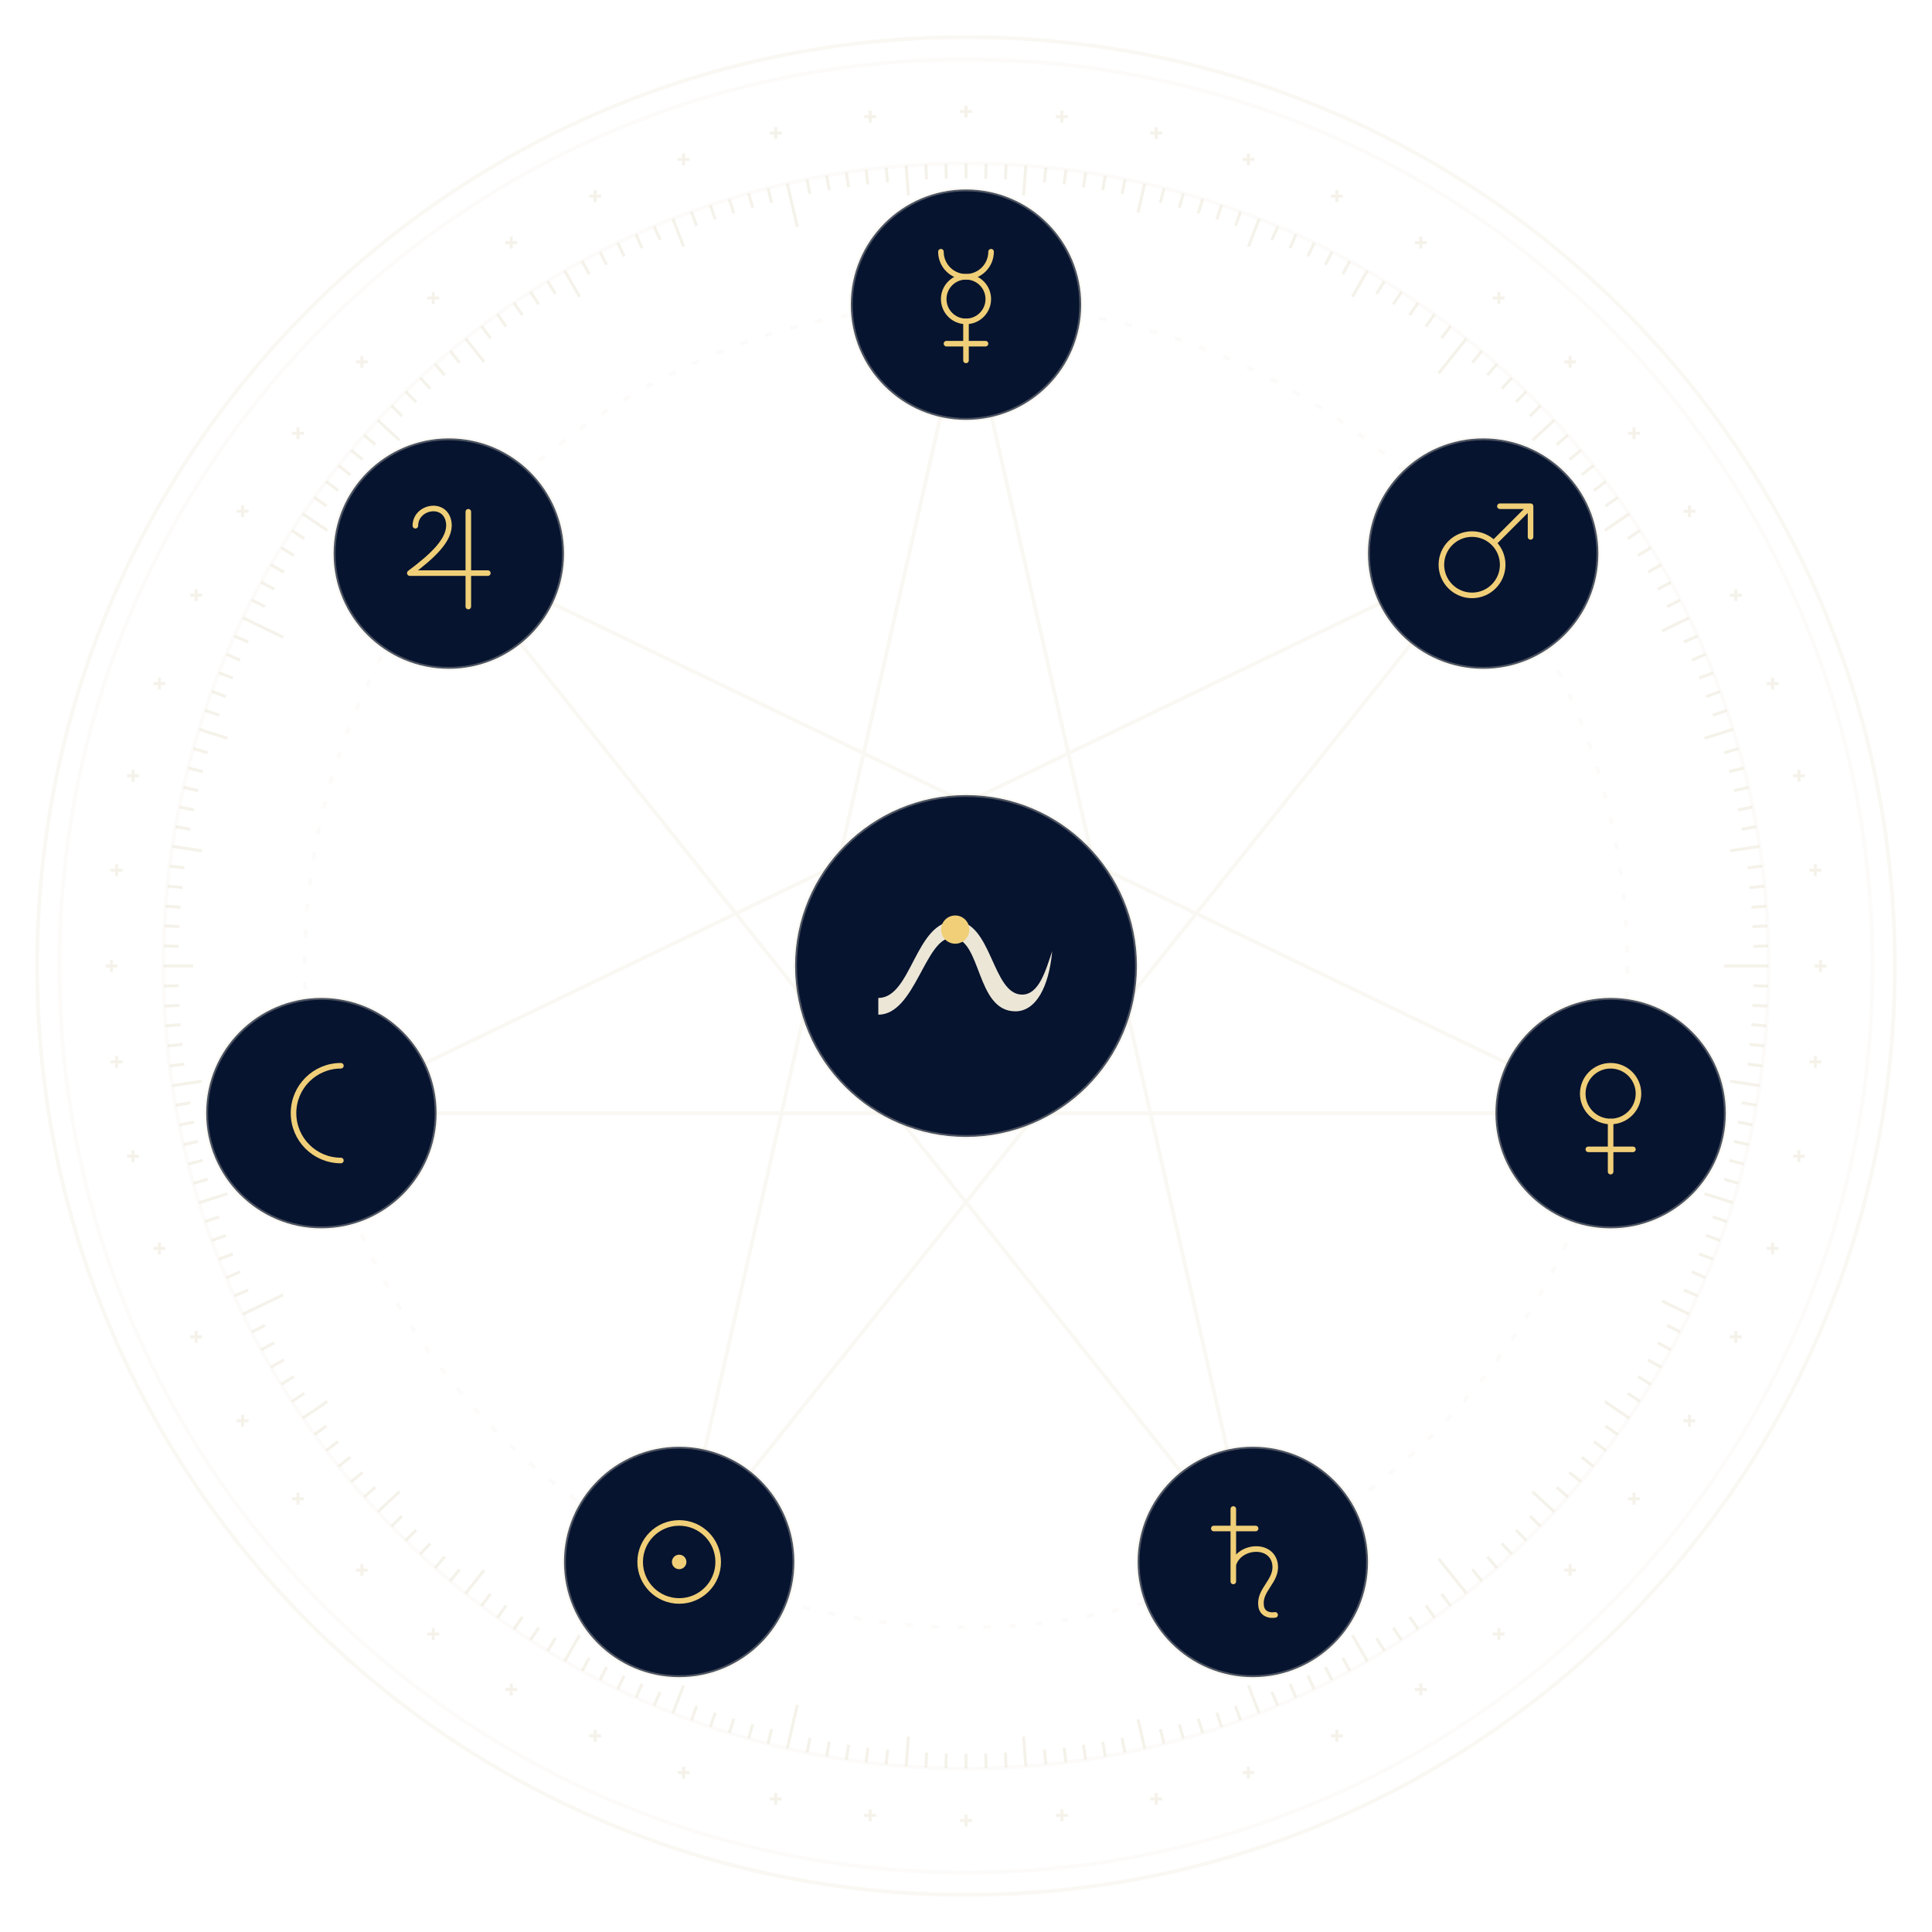
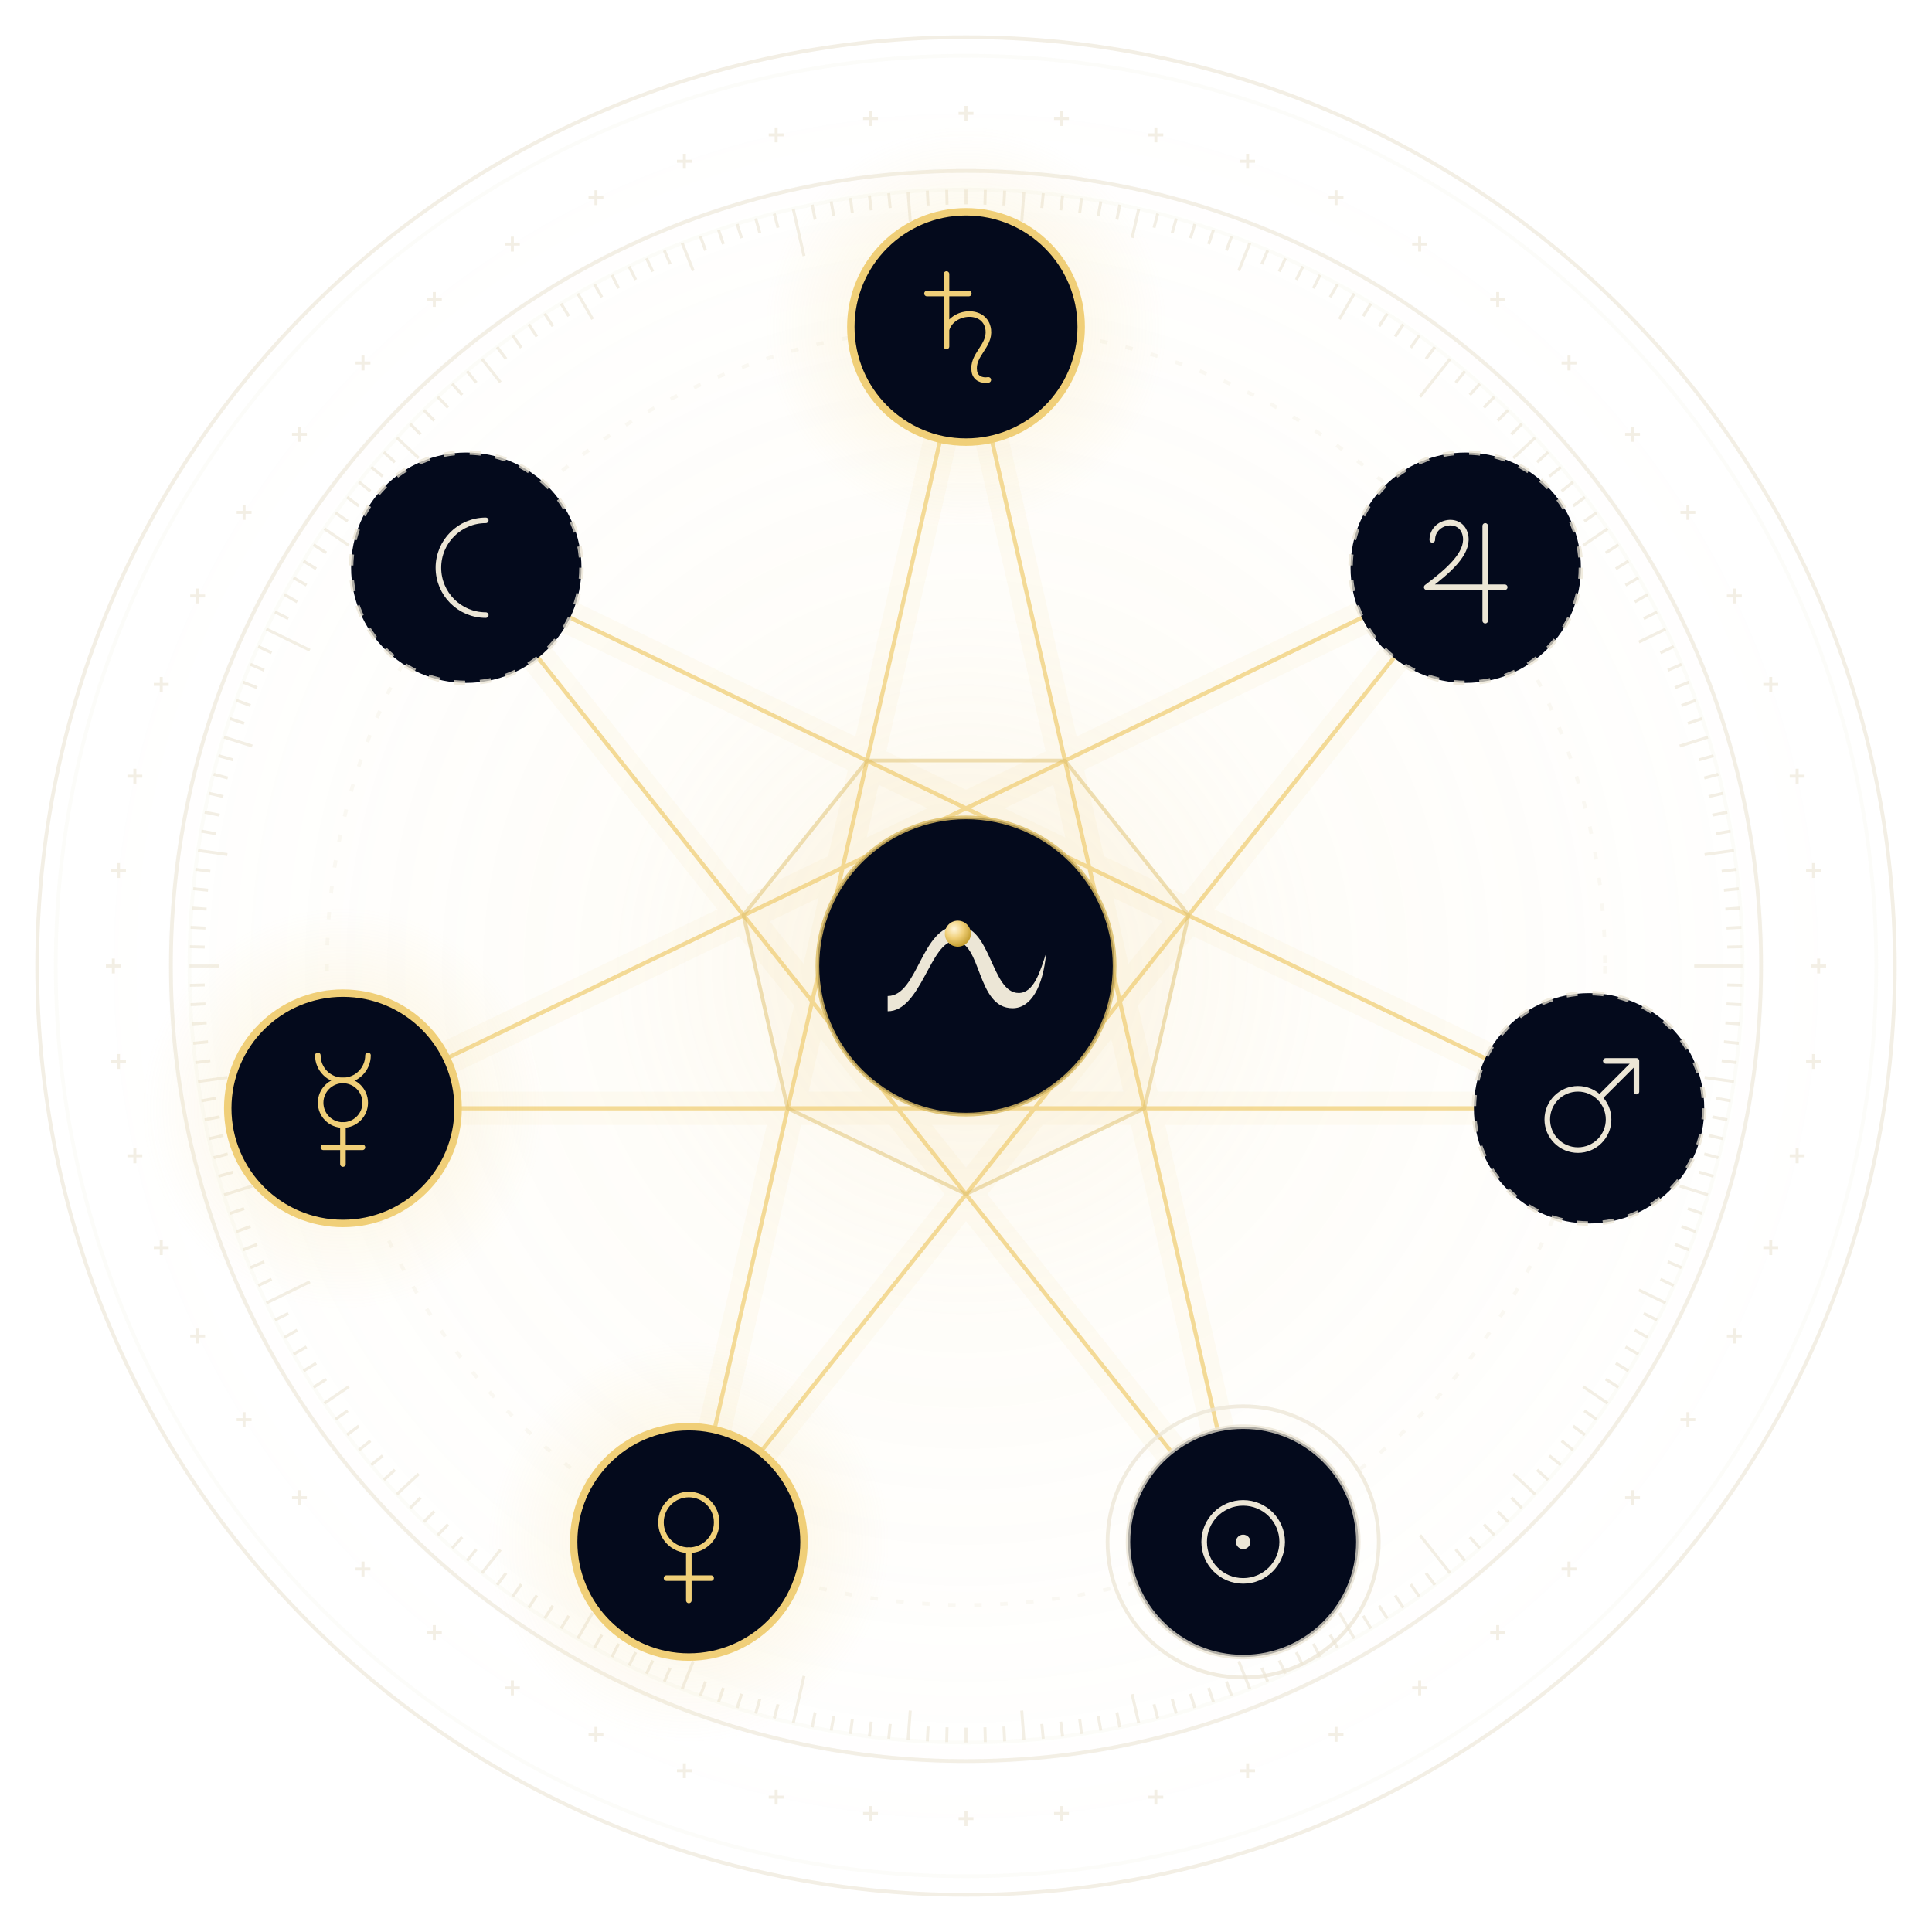
<svg xmlns="http://www.w3.org/2000/svg" viewBox="0 0 520 520" fill="none">
-   <circle cx="260" cy="260" r="250" stroke="rgba(236,230,214,.30)" />
-   <circle cx="260" cy="260" r="244" stroke="rgba(236,230,214,.15)" />
-   <circle cx="260" cy="260" r="216" stroke="rgba(236,230,214,.15)" />
-   <path d="M476.0 260.0L464.0 260.0M475.9 265.4L471.9 265.3M475.7 270.8L471.7 270.6M475.4 276.1L471.4 275.8M474.9 281.5L470.9 281.1M474.3 286.9L470.4 286.4M473.6 292.2L465.7 291.0M472.7 297.5L468.8 296.8M471.7 302.8L467.8 302.0M470.6 308.1L466.7 307.2M469.3 313.3L465.4 312.3M467.9 318.5L464.1 317.4M466.4 323.7L458.8 321.3M464.8 328.8L461.0 327.5M463.0 333.9L459.2 332.5M461.1 338.9L457.3 337.5M459.0 343.9L455.4 342.3M456.9 348.8L453.2 347.2M454.6 353.7L447.4 350.2M452.2 358.5L448.7 356.7M449.7 363.3L446.2 361.4M447.1 368.0L443.6 366.0M444.3 372.6L440.9 370.5M441.4 377.2L438.1 375.0M438.5 381.7L431.9 377.2M435.4 386.1L432.1 383.8M432.2 390.4L429.0 388.0M428.9 394.7L425.7 392.2M425.5 398.8L422.4 396.3M422.0 402.9L419.0 400.3M418.3 406.9L412.5 401.5M414.6 410.8L411.8 408.0M410.8 414.6L408.0 411.8M406.9 418.3L404.2 415.4M402.9 422.0L400.3 419.0M398.8 425.5L396.3 422.4M394.7 428.9L387.2 419.5M390.4 432.2L388.0 429.0M386.1 435.4L383.8 432.1M381.7 438.5L379.4 435.2M377.2 441.4L375.0 438.1M372.6 444.3L370.5 440.9M368.0 447.1L364.0 440.1M363.3 449.7L361.4 446.2M358.5 452.2L356.7 448.7M353.7 454.6L352.0 451.0M348.8 456.9L347.2 453.2M343.9 459.0L342.3 455.4M338.9 461.1L336.0 453.6M333.9 463.0L332.5 459.2M328.8 464.8L327.5 461.0M323.7 466.4L322.5 462.6M318.5 467.9L317.4 464.1M313.3 469.3L312.3 465.4M308.1 470.6L306.3 462.8M302.8 471.7L302.0 467.8M297.5 472.7L296.8 468.8M292.2 473.6L291.6 469.6M286.9 474.3L286.4 470.4M281.5 474.9L281.1 470.9M276.1 475.4L275.5 467.4M270.8 475.7L270.6 471.7M265.4 475.9L265.3 471.9M260.0 476.0L260.0 472.0M254.6 475.9L254.7 471.9M249.2 475.7L249.4 471.7M243.9 475.4L244.5 467.4M238.5 474.9L238.9 470.9M233.1 474.3L233.6 470.4M227.8 473.6L228.4 469.6M222.5 472.7L223.2 468.8M217.2 471.7L218.0 467.8M211.9 470.6L214.6 458.9M206.7 469.3L207.7 465.4M201.5 467.9L202.6 464.1M196.3 466.4L197.5 462.6M191.2 464.8L192.5 461.0M186.1 463.0L187.5 459.2M181.1 461.1L184.0 453.6M176.1 459.0L177.7 455.4M171.2 456.9L172.8 453.2M166.3 454.6L168.0 451.0M161.5 452.2L163.3 448.7M156.7 449.7L158.6 446.2M152.0 447.1L156.0 440.1M147.4 444.3L149.5 440.9M142.8 441.4L145.0 438.1M138.3 438.5L140.6 435.2M133.9 435.4L136.2 432.1M129.6 432.2L132.0 429.0M125.3 428.9L130.3 422.6M121.2 425.5L123.7 422.4M117.1 422.0L119.7 419.0M113.1 418.3L115.8 415.4M109.2 414.6L112.0 411.8M105.4 410.8L108.2 408.0M101.7 406.9L107.5 401.5M98.0 402.9L101.0 400.3M94.5 398.8L97.6 396.3M91.1 394.7L94.3 392.2M87.8 390.4L91.0 388.0M84.6 386.1L87.9 383.8M81.5 381.7L88.1 377.2M78.6 377.2L81.9 375.0M75.7 372.6L79.1 370.5M72.9 368.0L76.4 366.0M70.3 363.3L73.8 361.4M67.8 358.5L71.3 356.7M65.4 353.7L76.2 348.5M63.1 348.8L66.8 347.2M61.0 343.9L64.6 342.3M58.9 338.9L62.7 337.5M57.0 333.9L60.8 332.5M55.2 328.8L59.0 327.5M53.6 323.7L61.2 321.3M52.1 318.5L55.9 317.4M50.7 313.3L54.6 312.3M49.4 308.1L53.3 307.2M48.3 302.8L52.2 302.0M47.3 297.5L51.2 296.8M46.4 292.2L54.3 291.0M45.7 286.9L49.6 286.4M45.1 281.5L49.1 281.1M44.6 276.1L48.6 275.8M44.3 270.8L48.3 270.6M44.1 265.4L48.1 265.3M44.0 260.0L52.0 260.0M44.1 254.6L48.1 254.7M44.3 249.2L48.3 249.4M44.6 243.9L48.6 244.2M45.1 238.5L49.1 238.9M45.7 233.1L49.6 233.6M46.4 227.8L54.3 229.0M47.3 222.5L51.2 223.2M48.3 217.2L52.2 218.0M49.4 211.9L53.3 212.8M50.7 206.7L54.6 207.7M52.1 201.5L55.9 202.6M53.6 196.3L61.2 198.7M55.2 191.2L59.0 192.5M57.0 186.1L60.8 187.5M58.9 181.1L62.7 182.5M61.0 176.1L64.6 177.7M63.1 171.2L66.8 172.8M65.4 166.3L76.2 171.5M67.8 161.5L71.3 163.3M70.3 156.7L73.8 158.6M72.9 152.0L76.4 154.0M75.7 147.4L79.1 149.5M78.6 142.8L81.9 145.0M81.5 138.3L88.1 142.8M84.6 133.9L87.9 136.2M87.8 129.6L91.0 132.0M91.1 125.3L94.3 127.8M94.5 121.2L97.6 123.7M98.0 117.1L101.0 119.7M101.7 113.1L107.5 118.5M105.4 109.2L108.2 112.0M109.2 105.4L112.0 108.2M113.1 101.7L115.8 104.6M117.1 98.0L119.7 101.0M121.2 94.5L123.7 97.6M125.3 91.1L130.3 97.4M129.6 87.8L132.0 91.0M133.9 84.6L136.2 87.9M138.3 81.5L140.6 84.8M142.8 78.6L145.0 81.9M147.4 75.7L149.5 79.1M152.0 72.9L156.0 79.9M156.7 70.3L158.6 73.8M161.5 67.8L163.3 71.3M166.3 65.4L168.0 69.0M171.2 63.1L172.8 66.8M176.1 61.0L177.7 64.6M181.1 58.9L184.0 66.4M186.1 57.0L187.5 60.8M191.2 55.2L192.5 59.0M196.3 53.6L197.5 57.4M201.5 52.1L202.6 55.9M206.7 50.7L207.7 54.6M211.9 49.4L214.6 61.1M217.2 48.3L218.0 52.2M222.5 47.3L223.2 51.2M227.8 46.4L228.4 50.4M233.1 45.7L233.6 49.6M238.5 45.1L238.9 49.1M243.9 44.6L244.5 52.6M249.2 44.3L249.4 48.3M254.6 44.1L254.7 48.1M260.0 44.0L260.0 48.0M265.4 44.1L265.3 48.1M270.8 44.3L270.6 48.3M276.1 44.6L275.5 52.6M281.5 45.1L281.1 49.1M286.9 45.7L286.4 49.6M292.2 46.4L291.6 50.4M297.5 47.3L296.8 51.2M302.8 48.3L302.0 52.2M308.1 49.4L306.3 57.2M313.3 50.7L312.3 54.6M318.5 52.1L317.4 55.9M323.7 53.6L322.5 57.4M328.8 55.2L327.5 59.0M333.9 57.0L332.5 60.8M338.9 58.9L336.0 66.4M343.9 61.0L342.3 64.6M348.8 63.1L347.2 66.8M353.7 65.4L352.0 69.0M358.5 67.8L356.7 71.3M363.3 70.3L361.4 73.8M368.0 72.9L364.0 79.9M372.6 75.7L370.5 79.1M377.2 78.6L375.0 81.9M381.7 81.5L379.4 84.8M386.1 84.6L383.8 87.9M390.4 87.8L388.0 91.0M394.7 91.1L387.2 100.5M398.8 94.5L396.3 97.6M402.9 98.0L400.3 101.0M406.9 101.7L404.2 104.6M410.8 105.4L408.0 108.2M414.6 109.2L411.8 112.0M418.3 113.1L412.5 118.5M422.0 117.1L419.0 119.7M425.5 121.2L422.4 123.7M428.9 125.3L425.7 127.8M432.2 129.6L429.0 132.0M435.4 133.9L432.1 136.2M438.5 138.3L431.9 142.8M441.4 142.8L438.1 145.0M444.3 147.4L440.9 149.5M447.1 152.0L443.6 154.0M449.7 156.7L446.2 158.6M452.2 161.5L448.7 163.3M454.6 166.3L447.4 169.8M456.9 171.2L453.2 172.8M459.0 176.1L455.4 177.7M461.1 181.1L457.3 182.5M463.0 186.1L459.2 187.5M464.8 191.2L461.0 192.5M466.4 196.3L458.8 198.7M467.9 201.5L464.1 202.6M469.3 206.7L465.4 207.7M470.6 211.9L466.7 212.8M471.7 217.2L467.8 218.0M472.7 222.5L468.8 223.2M473.6 227.8L465.7 229.0M474.3 233.1L470.4 233.6M474.9 238.5L470.9 238.9M475.4 243.9L471.4 244.2M475.7 249.2L471.7 249.4M475.9 254.6L471.9 254.7" stroke="rgba(236,230,214,.5)" stroke-width=".8" />
-   <path d="M490.0 258.4v3.2m-1.6-1.6h3.2M488.6 284.2v3.2m-1.6-1.6h3.2M484.2 309.6v3.2m-1.6-1.6h3.2M477.1 334.4v3.2m-1.6-1.6h3.2M467.2 358.2v3.2m-1.6-1.6h3.2M454.7 380.8v3.2m-1.6-1.6h3.2M439.8 401.8v3.2m-1.6-1.6h3.2M422.6 421.0v3.2m-1.6-1.6h3.2M403.4 438.2v3.2m-1.6-1.6h3.2M382.4 453.1v3.2m-1.6-1.6h3.2M359.8 465.6v3.2m-1.6-1.6h3.2M336.0 475.5v3.2m-1.6-1.6h3.2M311.2 482.6v3.2m-1.6-1.6h3.2M285.8 487.0v3.2m-1.6-1.6h3.2M260.0 488.4v3.2m-1.6-1.6h3.2M234.2 487.0v3.2m-1.6-1.6h3.2M208.8 482.6v3.2m-1.6-1.6h3.2M184.0 475.5v3.2m-1.6-1.6h3.2M160.2 465.6v3.2m-1.6-1.6h3.2M137.6 453.1v3.2m-1.6-1.6h3.2M116.6 438.2v3.2m-1.6-1.6h3.2M97.4 421.0v3.2m-1.6-1.6h3.2M80.2 401.8v3.2m-1.6-1.6h3.2M65.3 380.8v3.2m-1.6-1.6h3.2M52.8 358.2v3.2m-1.6-1.6h3.2M42.9 334.4v3.2m-1.6-1.6h3.2M35.8 309.6v3.2m-1.6-1.6h3.2M31.4 284.2v3.2m-1.6-1.6h3.2M30.0 258.4v3.2m-1.6-1.6h3.2M31.4 232.6v3.2m-1.6-1.6h3.2M35.8 207.2v3.2m-1.6-1.6h3.2M42.9 182.4v3.2m-1.6-1.6h3.2M52.8 158.6v3.2m-1.6-1.6h3.2M65.3 136.0v3.2m-1.6-1.6h3.2M80.2 115.0v3.2m-1.6-1.6h3.2M97.4 95.8v3.2m-1.6-1.6h3.2M116.6 78.6v3.2m-1.6-1.6h3.2M137.6 63.7v3.2m-1.6-1.6h3.2M160.2 51.2v3.2m-1.6-1.6h3.2M184.0 41.3v3.2m-1.6-1.6h3.2M208.8 34.2v3.2m-1.6-1.6h3.2M234.2 29.8v3.2m-1.6-1.6h3.2M260.0 28.4v3.2m-1.6-1.6h3.2M285.8 29.8v3.2m-1.6-1.6h3.2M311.2 34.2v3.2m-1.6-1.6h3.2M336.0 41.3v3.2m-1.6-1.6h3.2M359.8 51.2v3.2m-1.6-1.6h3.2M382.4 63.7v3.2m-1.6-1.6h3.2M403.4 78.6v3.2m-1.6-1.6h3.2M422.6 95.8v3.2m-1.6-1.6h3.2M439.8 115.0v3.2m-1.6-1.6h3.2M454.7 136.0v3.2m-1.6-1.6h3.2M467.2 158.6v3.2m-1.6-1.6h3.2M477.1 182.4v3.2m-1.6-1.6h3.2M484.2 207.2v3.2m-1.6-1.6h3.2M488.6 232.6v3.2m-1.6-1.6h3.2" stroke="rgba(236,230,214,.5)" stroke-width=".8" />
-   <path d="M260.0 82.0L337.2 420.4L120.8 149.0L433.5 299.6L86.5 299.6L399.2 149.0L182.8 420.4Z" stroke="rgba(236,230,214,.30)" stroke-linejoin="round" />
-   <circle cx="260" cy="260" r="178" stroke="rgba(236,230,214,.15)" stroke-dasharray="2 5" />
-   <circle cx="260" cy="260" r="46" fill="#07142f" stroke="rgba(236,230,214,.30)" />
-   <path transform="translate(231 229) scale(.9)" d="M6 44c10 0 11-23 23-23 11 0 11 22 20 22 5 0 7-7 9-13-1 11-5 18-11 18-12 0-10-22-19-22-8 0-11 23-22 23z" fill="#ece6d6" />
-   <circle cx="257.1" cy="250.2" r="3.8" fill="#f0cf78" />
-   <circle cx="260.0" cy="82.0" r="31" fill="#07142f" stroke="rgba(236,230,214,.30)" />
-   <g transform="translate(242.0 64.0) scale(.75)" stroke="#f0cf78" stroke-width="2" stroke-linecap="round" stroke-linejoin="round">
+   <defs>
+     <radialGradient id="g">
+       <stop offset="0" stop-color="#f0cf78" stop-opacity=".5" />
+       <stop offset=".4" stop-color="#f0cf78" stop-opacity=".15" />
+       <stop offset="1" stop-color="#f0cf78" stop-opacity="0" />
+     </radialGradient>
+     <radialGradient id="m" cx=".36" cy=".32" r=".8">
+       <stop offset="0" stop-color="#fff6dc" />
+       <stop offset=".45" stop-color="#f0cf78" />
+       <stop offset="1" stop-color="#b68f1b" />
+     </radialGradient>
+   </defs>
+   <circle cx="260" cy="260" r="236" fill="url(#g)" opacity=".3" />
+   <circle cx="260" cy="260" r="250" stroke="rgba(236,230,214,.64)" />
+   <circle cx="260" cy="260" r="245" stroke="rgba(236,230,214,.13)" />
+   <circle cx="260" cy="260" r="214" stroke="rgba(236,230,214,.64)" />
+   <circle cx="260" cy="260" r="209" stroke="rgba(236,230,214,.13)" />
+   <path d="M469.0 260.0L456.0 260.0M468.9 265.2L464.9 265.1M468.7 270.4L464.7 270.2M468.4 275.6L464.4 275.3M468.0 280.8L464.0 280.4M467.4 286.0L463.4 285.5M466.7 291.1L458.8 290.0M465.8 296.3L461.9 295.6M464.9 301.4L460.9 300.6M463.8 306.5L459.9 305.6M462.5 311.6L458.7 310.6M461.2 316.6L457.3 315.5M459.7 321.6L452.1 319.2M458.1 326.6L454.3 325.3M456.4 331.5L452.6 330.1M454.6 336.4L450.8 334.9M452.6 341.2L448.9 339.6M450.5 346.0L446.9 344.3M448.3 350.7L441.1 347.2M446.0 355.3L442.4 353.5M443.5 360.0L440.0 358.0M441.0 364.5L437.5 362.5M438.3 369.0L434.9 366.9M435.6 373.4L432.2 371.2M432.7 377.7L426.1 373.2M429.7 382.0L426.4 379.7M426.6 386.2L423.4 383.8M423.4 390.3L420.3 387.8M420.1 394.3L417.0 391.8M416.7 398.3L413.7 395.6M413.2 402.2L407.3 396.7M409.6 405.9L406.8 403.1M405.9 409.6L403.1 406.8M402.2 413.2L399.4 410.3M398.3 416.7L395.6 413.7M394.3 420.1L391.8 417.0M390.3 423.4L382.2 413.2M386.2 426.6L383.8 423.4M382.0 429.7L379.7 426.4M377.7 432.7L375.5 429.4M373.4 435.6L371.2 432.2M369.0 438.3L366.9 434.9M364.5 441.0L360.5 434.1M360.0 443.5L358.0 440.0M355.3 446.0L353.5 442.4M350.7 448.3L348.9 444.7M346.0 450.5L344.3 446.9M341.2 452.6L339.6 448.9M336.4 454.6L333.4 447.1M331.5 456.4L330.1 452.6M326.6 458.1L325.3 454.3M321.6 459.7L320.4 455.9M316.6 461.2L315.5 457.3M311.6 462.5L310.6 458.7M306.5 463.8L304.7 456.0M301.4 464.9L300.6 460.9M296.3 465.8L295.6 461.9M291.1 466.7L290.6 462.7M286.0 467.4L285.5 463.4M280.8 468.0L280.4 464.0M275.6 468.4L275.0 460.4M270.4 468.7L270.2 464.7M265.2 468.9L265.1 464.9M260.0 469.0L260.0 465.0M254.8 468.9L254.9 464.9M249.6 468.7L249.8 464.7M244.4 468.4L245.0 460.4M239.2 468.0L239.6 464.0M234.0 467.4L234.5 463.4M228.9 466.7L229.4 462.7M223.7 465.8L224.4 461.9M218.6 464.9L219.4 460.9M213.5 463.8L216.4 451.1M208.4 462.5L209.4 458.7M203.4 461.2L204.5 457.3M198.4 459.7L199.6 455.9M193.4 458.1L194.7 454.3M188.5 456.4L189.9 452.6M183.6 454.6L186.6 447.1M178.8 452.6L180.4 448.9M174.0 450.5L175.7 446.9M169.3 448.3L171.1 444.7M164.7 446.0L166.5 442.4M160.0 443.5L162.0 440.0M155.5 441.0L159.5 434.1M151.0 438.3L153.1 434.9M146.6 435.6L148.8 432.2M142.3 432.7L144.5 429.4M138.0 429.7L140.3 426.4M133.8 426.6L136.2 423.4M129.7 423.4L134.7 417.1M125.7 420.1L128.2 417.0M121.7 416.7L124.4 413.7M117.8 413.2L120.6 410.3M114.1 409.6L116.9 406.8M110.4 405.9L113.2 403.1M106.8 402.2L112.7 396.7M103.3 398.3L106.3 395.6M99.9 394.3L103.0 391.8M96.6 390.3L99.7 387.8M93.4 386.2L96.6 383.8M90.3 382.0L93.6 379.7M87.3 377.7L93.9 373.2M84.4 373.4L87.8 371.2M81.7 369.0L85.1 366.9M79.0 364.5L82.5 362.5M76.5 360.0L80.0 358.0M74.0 355.3L77.6 353.5M71.7 350.7L83.4 345.0M69.5 346.0L73.1 344.3M67.4 341.2L71.1 339.6M65.4 336.4L69.2 334.9M63.6 331.5L67.4 330.1M61.9 326.6L65.7 325.3M60.3 321.6L67.9 319.2M58.8 316.6L62.7 315.5M57.5 311.6L61.3 310.6M56.2 306.5L60.1 305.6M55.1 301.4L59.1 300.6M54.2 296.3L58.1 295.6M53.3 291.1L61.2 290.0M52.6 286.0L56.6 285.5M52.0 280.8L56.0 280.4M51.6 275.6L55.6 275.3M51.3 270.4L55.3 270.2M51.1 265.2L55.1 265.1M51.0 260.0L59.0 260.0M51.1 254.8L55.1 254.9M51.3 249.6L55.3 249.8M51.6 244.4L55.6 244.7M52.0 239.2L56.0 239.6M52.6 234.0L56.6 234.5M53.3 228.9L61.2 230.0M54.2 223.7L58.1 224.4M55.1 218.6L59.1 219.4M56.2 213.5L60.1 214.4M57.5 208.4L61.3 209.4M58.8 203.4L62.7 204.5M60.3 198.4L67.9 200.8M61.9 193.4L65.7 194.7M63.6 188.5L67.4 189.9M65.4 183.6L69.2 185.1M67.4 178.8L71.1 180.4M69.5 174.0L73.1 175.7M71.7 169.3L83.4 175.0M74.0 164.7L77.6 166.5M76.5 160.0L80.0 162.0M79.0 155.5L82.5 157.5M81.7 151.0L85.1 153.1M84.4 146.6L87.8 148.8M87.3 142.3L93.9 146.8M90.3 138.0L93.6 140.3M93.4 133.8L96.6 136.2M96.6 129.7L99.7 132.2M99.9 125.7L103.0 128.2M103.3 121.7L106.3 124.4M106.8 117.8L112.7 123.3M110.4 114.1L113.2 116.9M114.1 110.4L116.9 113.2M117.8 106.8L120.6 109.7M121.7 103.3L124.4 106.3M125.7 99.9L128.2 103.0M129.7 96.6L134.7 102.9M133.8 93.4L136.2 96.6M138.0 90.3L140.3 93.6M142.3 87.3L144.5 90.6M146.6 84.4L148.8 87.8M151.0 81.7L153.1 85.1M155.5 79.0L159.5 85.9M160.0 76.5L162.0 80.0M164.7 74.0L166.5 77.6M169.3 71.7L171.1 75.3M174.0 69.5L175.7 73.1M178.8 67.4L180.4 71.1M183.6 65.4L186.6 72.9M188.5 63.6L189.9 67.4M193.4 61.9L194.7 65.7M198.4 60.3L199.6 64.1M203.4 58.8L204.5 62.7M208.4 57.5L209.4 61.3M213.5 56.2L216.4 68.9M218.6 55.1L219.4 59.1M223.7 54.2L224.4 58.1M228.9 53.3L229.4 57.3M234.0 52.6L234.5 56.6M239.2 52.0L239.6 56.0M244.4 51.6L245.0 59.6M249.6 51.3L249.8 55.3M254.8 51.1L254.9 55.1M260.0 51.0L260.0 55.0M265.2 51.1L265.1 55.1M270.4 51.3L270.2 55.3M275.6 51.6L275.0 59.6M280.8 52.0L280.4 56.0M286.0 52.6L285.5 56.6M291.1 53.3L290.6 57.3M296.3 54.2L295.6 58.1M301.4 55.1L300.6 59.1M306.5 56.2L304.7 64.0M311.6 57.5L310.6 61.3M316.6 58.8L315.5 62.7M321.6 60.3L320.4 64.1M326.6 61.9L325.3 65.7M331.5 63.6L330.1 67.4M336.4 65.4L333.4 72.9M341.2 67.4L339.6 71.1M346.0 69.5L344.3 73.1M350.7 71.7L348.9 75.3M355.3 74.0L353.5 77.6M360.0 76.5L358.0 80.0M364.5 79.0L360.5 85.9M369.0 81.7L366.9 85.1M373.4 84.4L371.2 87.8M377.7 87.3L375.5 90.6M382.0 90.3L379.7 93.6M386.2 93.4L383.8 96.6M390.3 96.6L382.2 106.8M394.3 99.9L391.8 103.0M398.3 103.3L395.6 106.3M402.2 106.8L399.4 109.7M405.9 110.4L403.1 113.2M409.6 114.1L406.8 116.9M413.2 117.8L407.3 123.3M416.7 121.7L413.7 124.4M420.1 125.7L417.0 128.2M423.4 129.7L420.3 132.2M426.6 133.8L423.4 136.2M429.7 138.0L426.4 140.3M432.7 142.3L426.1 146.8M435.6 146.6L432.2 148.8M438.3 151.0L434.9 153.1M441.0 155.5L437.5 157.5M443.5 160.0L440.0 162.0M446.0 164.7L442.4 166.5M448.3 169.3L441.1 172.8M450.5 174.0L446.9 175.7M452.6 178.8L448.9 180.4M454.6 183.6L450.8 185.1M456.4 188.5L452.6 189.9M458.1 193.4L454.3 194.7M459.7 198.4L452.1 200.8M461.2 203.4L457.3 204.5M462.5 208.4L458.7 209.4M463.8 213.5L459.9 214.4M464.9 218.6L460.9 219.4M465.8 223.7L461.9 224.4M466.7 228.9L458.8 230.0M467.4 234.0L463.4 234.5M468.0 239.2L464.0 239.6M468.4 244.4L464.4 244.7M468.7 249.6L464.7 249.8M468.9 254.8L464.9 254.9" stroke="rgba(236,230,214,.64)" stroke-width=".8" />
+   <path d="M489.5 258.0v4m-2 -2h4M488.1 283.7v4m-2 -2h4M483.7 309.1v4m-2 -2h4M476.6 333.8v4m-2 -2h4M466.8 357.6v4m-2 -2h4M454.3 380.1v4m-2 -2h4M439.4 401.1v4m-2 -2h4M422.3 420.3v4m-2 -2h4M403.1 437.4v4m-2 -2h4M382.1 452.3v4m-2 -2h4M359.6 464.8v4m-2 -2h4M335.8 474.6v4m-2 -2h4M311.1 481.7v4m-2 -2h4M285.7 486.1v4m-2 -2h4M260.0 487.5v4m-2 -2h4M234.3 486.1v4m-2 -2h4M208.9 481.7v4m-2 -2h4M184.2 474.6v4m-2 -2h4M160.4 464.8v4m-2 -2h4M137.9 452.3v4m-2 -2h4M116.9 437.4v4m-2 -2h4M97.7 420.3v4m-2 -2h4M80.6 401.1v4m-2 -2h4M65.7 380.1v4m-2 -2h4M53.2 357.6v4m-2 -2h4M43.4 333.8v4m-2 -2h4M36.3 309.1v4m-2 -2h4M31.9 283.7v4m-2 -2h4M30.5 258.0v4m-2 -2h4M31.9 232.3v4m-2 -2h4M36.3 206.9v4m-2 -2h4M43.4 182.2v4m-2 -2h4M53.2 158.4v4m-2 -2h4M65.7 135.9v4m-2 -2h4M80.6 114.9v4m-2 -2h4M97.7 95.7v4m-2 -2h4M116.9 78.6v4m-2 -2h4M137.9 63.7v4m-2 -2h4M160.4 51.2v4m-2 -2h4M184.2 41.4v4m-2 -2h4M208.9 34.3v4m-2 -2h4M234.3 29.9v4m-2 -2h4M260.0 28.5v4m-2 -2h4M285.7 29.9v4m-2 -2h4M311.1 34.3v4m-2 -2h4M335.8 41.4v4m-2 -2h4M359.6 51.2v4m-2 -2h4M382.1 63.7v4m-2 -2h4M403.1 78.6v4m-2 -2h4M422.3 95.7v4m-2 -2h4M439.4 114.9v4m-2 -2h4M454.3 135.9v4m-2 -2h4M466.8 158.4v4m-2 -2h4M476.6 182.2v4m-2 -2h4M483.7 206.9v4m-2 -2h4M488.1 232.3v4m-2 -2h4" stroke="rgba(236,230,214,.64)" stroke-width=".8" />
+   <path d="M260.0 88.0L334.6 415.0L125.5 152.8L427.7 298.3L92.3 298.3L394.5 152.8L185.4 415.0Z" stroke="#f0cf78" stroke-width="9" stroke-opacity=".07" stroke-linejoin="round" />
+   <path d="M260.0 88.0L334.6 415.0L125.5 152.8L427.7 298.3L92.3 298.3L394.5 152.8L185.4 415.0Z" stroke="#f0cf78" stroke-width="1.1" stroke-opacity=".75" stroke-linejoin="round" />
+   <path d="M286.6 204.7L319.9 246.3L308.0 298.3L260.0 321.4L212.0 298.3L200.1 246.3L233.4 204.7Z" fill="rgba(240,207,120,.06)" stroke="#dcbc62" stroke-opacity=".45" />
+   <circle cx="260" cy="260" r="172" stroke="rgba(236,230,214,.26)" stroke-dasharray="2 5" />
+   <circle cx="260" cy="260" r="40" fill="#040a1c" stroke="#dcbc62" stroke-opacity=".8" />
+   <path d="M6 44c10 0 11-23 23-23 11 0 11 22 20 22 5 0 7-7 9-13-1 11-5 18-11 18-12 0-10-22-19-22-8 0-11 23-22 23z" fill="#ece6d6" transform="translate(234 232) scale(.82)" />
+   <circle cx="257.8" cy="251.3" r="3.5" fill="url(#m)" />
+   <circle cx="260.0" cy="88.0" r="54" fill="url(#g)" />
+   <circle cx="260.0" cy="88.0" r="31" fill="#040a1c" stroke="#f0cf78" stroke-width="2" />
+   <g transform="translate(242.0 70.0) scale(.75)" color="#f0cf78" stroke="#f0cf78" stroke-width="2" stroke-linecap="round" stroke-linejoin="round">
+     <path d="M17 5v26M10 12h15M17 25c2-7 14-8 15 0 .7 6-6 9-5 15 .4 2.4 2.6 3.4 5 3" />
+   </g>
+   <circle cx="394.5" cy="152.8" r="31" fill="#040a1c" stroke="rgba(236,230,214,.74)" stroke-width="1.2" stroke-dasharray="3 4" />
+   <g transform="translate(376.5 134.8) scale(.75)" color="#ece6d6" stroke="#ece6d6" stroke-width="2" stroke-linecap="round" stroke-linejoin="round">
+     <path d="M12 14c0-7 11-9 12-1 .7 6-6 12-14 18h28M31 9v34" />
+   </g>
+   <circle cx="427.7" cy="298.3" r="31" fill="#040a1c" stroke="rgba(236,230,214,.74)" stroke-width="1.2" stroke-dasharray="3 4" />
+   <g transform="translate(409.7 280.3) scale(.75)" color="#ece6d6" stroke="#ece6d6" stroke-width="2" stroke-linecap="round" stroke-linejoin="round">
+     <circle cx="20" cy="28" r="11" />
+     <path d="M28 20 41 7M30 7h11v11" />
+   </g>
+   <circle cx="334.6" cy="415.0" r="31" fill="#040a1c" stroke="rgba(236,230,214,.74)" stroke-width="1.2" />
+   <circle cx="334.6" cy="415.0" r="36.5" stroke="rgba(236,230,214,.74)" />
+   <g transform="translate(316.6 397.0) scale(.75)" color="#ece6d6" stroke="#ece6d6" stroke-width="2" stroke-linecap="round" stroke-linejoin="round">
+     <circle cx="24" cy="24" r="14" />
+     <circle cx="24" cy="24" r="2.6" fill="currentColor" stroke="none" />
+   </g>
+   <circle cx="185.4" cy="415.0" r="54" fill="url(#g)" />
+   <circle cx="185.4" cy="415.0" r="31" fill="#040a1c" stroke="#f0cf78" stroke-width="2" />
+   <g transform="translate(167.4 397.0) scale(.75)" color="#f0cf78" stroke="#f0cf78" stroke-width="2" stroke-linecap="round" stroke-linejoin="round">
+     <circle cx="24" cy="17" r="10" />
+     <path d="M24 27v18M16 37h16" />
+   </g>
+   <circle cx="92.3" cy="298.3" r="54" fill="url(#g)" />
+   <circle cx="92.3" cy="298.3" r="31" fill="#040a1c" stroke="#f0cf78" stroke-width="2" />
+   <g transform="translate(74.3 280.3) scale(.75)" color="#f0cf78" stroke="#f0cf78" stroke-width="2" stroke-linecap="round" stroke-linejoin="round">
    <circle cx="24" cy="22" r="8" />
    <path d="M15 5a9 9 0 0 0 18 0M24 30v14M17 38h14" />
  </g>
-   <circle cx="399.2" cy="149.0" r="31" fill="#07142f" stroke="rgba(236,230,214,.30)" />
-   <g transform="translate(381.2 131.0) scale(.75)" stroke="#f0cf78" stroke-width="2" stroke-linecap="round" stroke-linejoin="round">
-     <circle cx="20" cy="28" r="11" />
-     <path d="M28 20 41 7M30 7h11v11" />
-   </g>
-   <circle cx="433.5" cy="299.6" r="31" fill="#07142f" stroke="rgba(236,230,214,.30)" />
-   <g transform="translate(415.5 281.6) scale(.75)" stroke="#f0cf78" stroke-width="2" stroke-linecap="round" stroke-linejoin="round">
-     <circle cx="24" cy="17" r="10" />
-     <path d="M24 27v18M16 37h16" />
-   </g>
-   <circle cx="337.2" cy="420.4" r="31" fill="#07142f" stroke="rgba(236,230,214,.30)" />
-   <g transform="translate(319.2 402.4) scale(.75)" stroke="#f0cf78" stroke-width="2" stroke-linecap="round" stroke-linejoin="round">
-     <path d="M17 5v26M10 12h15M17 25c2-7 14-8 15 0 .7 6-6 9-5 15 .4 2.4 2.6 3.4 5 3" />
-   </g>
-   <circle cx="182.8" cy="420.4" r="31" fill="#07142f" stroke="rgba(236,230,214,.30)" />
-   <g transform="translate(164.8 402.4) scale(.75)" stroke="#f0cf78" stroke-width="2" stroke-linecap="round" stroke-linejoin="round">
-     <circle cx="24" cy="24" r="14" />
-     <circle cx="24" cy="24" r="2.6" fill="#f0cf78" stroke="none" />
-   </g>
-   <circle cx="86.5" cy="299.6" r="31" fill="#07142f" stroke="rgba(236,230,214,.30)" />
-   <g transform="translate(68.5 281.6) scale(.75)" stroke="#f0cf78" stroke-width="2" stroke-linecap="round" stroke-linejoin="round">
+   <circle cx="125.5" cy="152.8" r="31" fill="#040a1c" stroke="rgba(236,230,214,.74)" stroke-width="1.2" stroke-dasharray="3 4" />
+   <g transform="translate(107.5 134.8) scale(.75)" color="#ece6d6" stroke="#ece6d6" stroke-width="2" stroke-linecap="round" stroke-linejoin="round">
    <path d="M31 7a17 17 0 1 0 0 34 13.5 13.5 0 1 1 0-34z" />
  </g>
-   <circle cx="120.8" cy="149.0" r="31" fill="#07142f" stroke="rgba(236,230,214,.30)" />
-   <g transform="translate(102.8 131.0) scale(.75)" stroke="#f0cf78" stroke-width="2" stroke-linecap="round" stroke-linejoin="round">
-     <path d="M12 14c0-7 11-9 12-1 .7 6-6 12-14 18h28M31 9v34" />
-   </g>
</svg>
